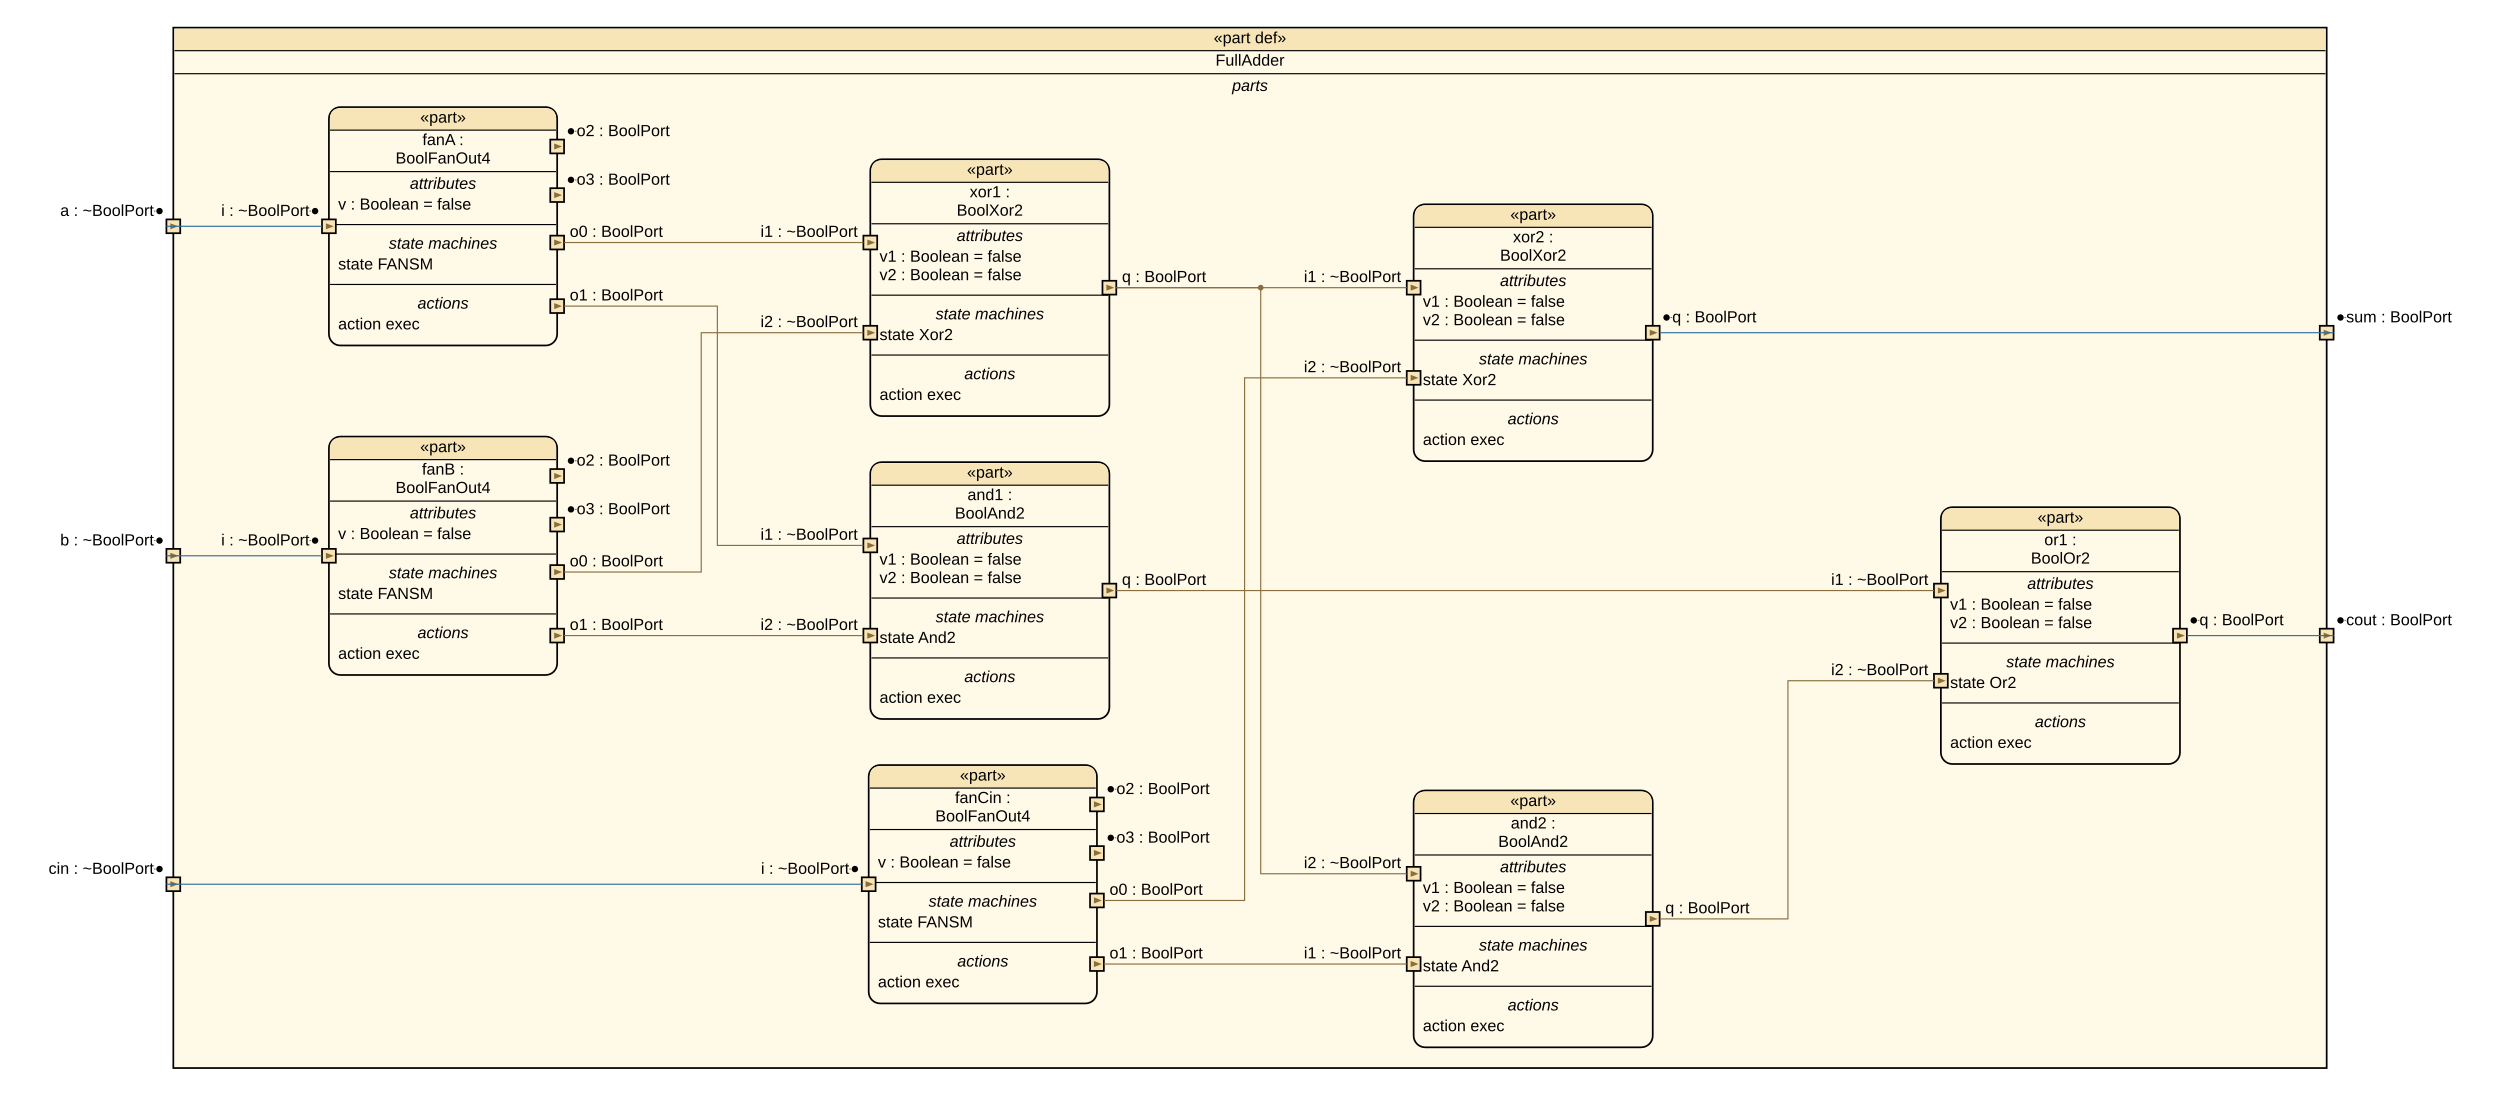
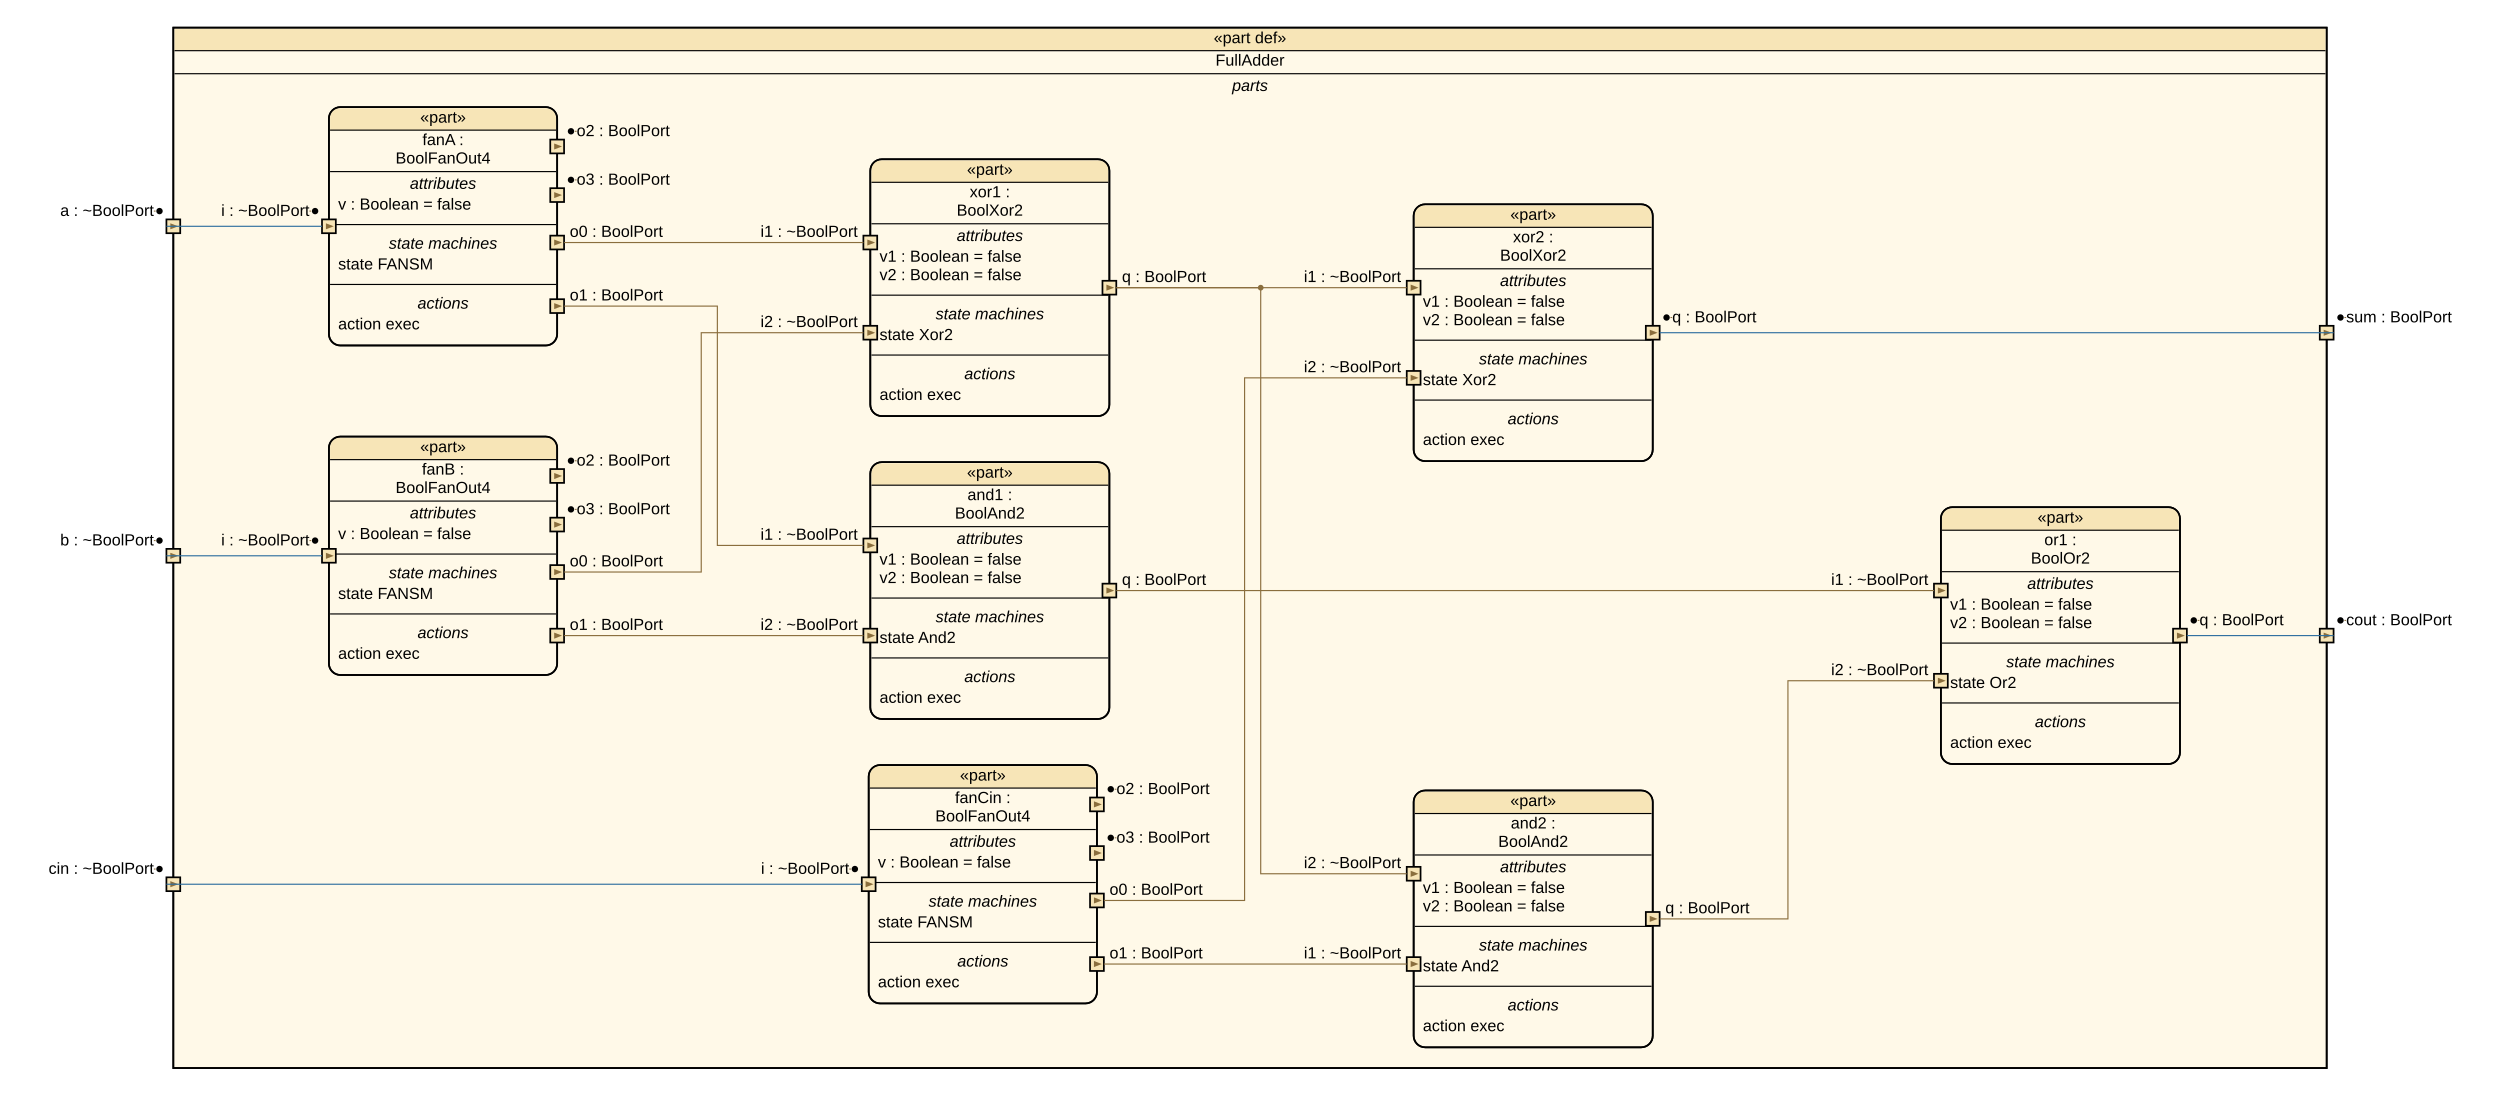
<svg xmlns="http://www.w3.org/2000/svg" width="2170.8" height="951.4" viewBox="-8.0 -8.0 2170.8 951.4">
  <defs>
    <marker id="arrow" markerUnits="userSpaceOnUse" markerWidth="8.0" markerHeight="6.0" refX="7.0" refY="3.0" orient="auto">
      <path d="M0,0 L8.0,3.0 L0,6.0 Z" fill="#8a6e3d" />
    </marker>
  </defs>
  <rect x="142.5" y="16.0" width="1869.8" height="903.4" rx="0.0" ry="0.0" fill="#fff9e8" stroke="#000" stroke-width="1.5" />
  <path d="M143.5,36.0 L143.5,17.0 Q143.5,17.0 143.5,17.0 L2011.3,17.0 Q2011.3,17.0 2011.3,17.0 L2011.3,36.0 Z" fill="#f7e5b7" />
  <text x="1077.4" y="29.5" text-anchor="middle" font-family="Arial, sans-serif" font-size="14">«part def»</text>
  <line x1="143.5" y1="36.0" x2="2011.3" y2="36.0" stroke="#000" stroke-width="1" />
  <text x="1077.4" y="49.0" text-anchor="middle" font-family="Arial, sans-serif" font-size="14">FullAdder</text>
  <line x1="143.5" y1="56.0" x2="2011.3" y2="56.0" stroke="#000" stroke-width="1" />
+   <rect x="142.5" y="16.0" width="1869.8" height="903.4" rx="0.0" ry="0.0" fill="none" stroke="#000" stroke-width="1.5" />
  <text x="1077.4" y="71.0" text-anchor="middle" font-family="Arial, sans-serif" font-size="14" font-style="italic">parts</text>
  <rect x="136.5" y="182.5" width="12.0" height="12.0" rx="0.0" ry="0.0" fill="#f7e5b7" stroke="#000" stroke-width="1.5" />
  <polygon points="146.7,188.5 139.9,191.1 139.9,185.9" fill="#8a6e3d" />
  <rect x="136.5" y="468.6" width="12.0" height="12.0" rx="0.0" ry="0.0" fill="#f7e5b7" stroke="#000" stroke-width="1.5" />
  <polygon points="146.7,474.6 139.9,477.3 139.9,472.0" fill="#8a6e3d" />
  <rect x="136.5" y="753.8" width="12.0" height="12.0" rx="0.0" ry="0.0" fill="#f7e5b7" stroke="#000" stroke-width="1.5" />
  <polygon points="146.7,759.8 139.9,762.4 139.9,757.1" fill="#8a6e3d" />
  <rect x="2006.3" y="274.9" width="12.0" height="12.0" rx="0.0" ry="0.0" fill="#f7e5b7" stroke="#000" stroke-width="1.5" />
  <polygon points="2016.5,280.9 2009.7,283.6 2009.7,278.3" fill="#8a6e3d" />
  <rect x="2006.3" y="537.9" width="12.0" height="12.0" rx="0.0" ry="0.0" fill="#f7e5b7" stroke="#000" stroke-width="1.5" />
  <polygon points="2016.5,543.9 2009.7,546.6 2009.7,541.3" fill="#8a6e3d" />
  <rect x="277.6" y="85.0" width="198.2" height="207.0" rx="10.0" ry="10.0" fill="#fff9e8" stroke="#000" stroke-width="1.5" />
  <path d="M278.6,105.0 L278.6,95.0 Q278.6,86.0 287.6,86.0 L465.8,86.0 Q474.8,86.0 474.8,95.0 L474.8,105.0 Z" fill="#f7e5b7" />
  <text x="376.7" y="98.5" text-anchor="middle" font-family="Arial, sans-serif" font-size="14">«part»</text>
  <line x1="278.6" y1="105.0" x2="474.8" y2="105.0" stroke="#000" stroke-width="1" />
  <text x="376.7" y="118.0" text-anchor="middle" font-family="Arial, sans-serif" font-size="14">fanA :</text>
  <text x="376.7" y="134.0" text-anchor="middle" font-family="Arial, sans-serif" font-size="14">BoolFanOut4</text>
  <line x1="278.6" y1="141.0" x2="474.8" y2="141.0" stroke="#000" stroke-width="1" />
+   <rect x="277.6" y="85.0" width="198.2" height="207.0" rx="10.0" ry="10.0" fill="none" stroke="#000" stroke-width="1.5" />
  <text x="376.7" y="156.0" text-anchor="middle" font-family="Arial, sans-serif" font-size="14" font-style="italic">attributes</text>
  <text x="285.6" y="174.0" text-anchor="start" font-family="Arial, sans-serif" font-size="14">v : Boolean = false</text>
  <line x1="278.6" y1="187.0" x2="474.8" y2="187.0" stroke="#000" stroke-width="1" />
  <text x="376.7" y="208.0" text-anchor="middle" font-family="Arial, sans-serif" font-size="14" font-style="italic">state machines</text>
  <text x="285.6" y="226.0" text-anchor="start" font-family="Arial, sans-serif" font-size="14">state FANSM</text>
  <line x1="278.6" y1="239.0" x2="474.8" y2="239.0" stroke="#000" stroke-width="1" />
  <text x="376.7" y="260.0" text-anchor="middle" font-family="Arial, sans-serif" font-size="14" font-style="italic">actions</text>
  <text x="285.6" y="278.0" text-anchor="start" font-family="Arial, sans-serif" font-size="14">action exec</text>
  <rect x="271.6" y="182.5" width="12.0" height="12.0" rx="0.0" ry="0.0" fill="#f7e5b7" stroke="#000" stroke-width="1.5" />
  <polygon points="281.8,188.5 275.0,191.1 275.0,185.9" fill="#8a6e3d" />
  <rect x="469.8" y="196.6" width="12.0" height="12.0" rx="0.0" ry="0.0" fill="#f7e5b7" stroke="#000" stroke-width="1.5" />
  <polygon points="480.0,202.6 473.2,205.2 473.2,200.0" fill="#8a6e3d" />
  <rect x="469.8" y="251.8" width="12.0" height="12.0" rx="0.0" ry="0.0" fill="#f7e5b7" stroke="#000" stroke-width="1.5" />
  <polygon points="480.0,257.8 473.2,260.4 473.2,255.2" fill="#8a6e3d" />
  <rect x="469.8" y="113.2" width="12.0" height="12.0" rx="0.0" ry="0.0" fill="#f7e5b7" stroke="#000" stroke-width="1.5" />
  <polygon points="480.0,119.2 473.2,121.8 473.2,116.6" fill="#8a6e3d" />
  <rect x="469.8" y="155.4" width="12.0" height="12.0" rx="0.0" ry="0.0" fill="#f7e5b7" stroke="#000" stroke-width="1.5" />
  <polygon points="480.0,161.4 473.2,164.0 473.2,158.8" fill="#8a6e3d" />
  <rect x="277.6" y="371.1" width="198.2" height="207.0" rx="10.0" ry="10.0" fill="#fff9e8" stroke="#000" stroke-width="1.5" />
  <path d="M278.6,391.1 L278.6,381.1 Q278.6,372.1 287.6,372.1 L465.8,372.1 Q474.8,372.1 474.8,381.1 L474.8,391.1 Z" fill="#f7e5b7" />
  <text x="376.7" y="384.6" text-anchor="middle" font-family="Arial, sans-serif" font-size="14">«part»</text>
  <line x1="278.6" y1="391.1" x2="474.8" y2="391.1" stroke="#000" stroke-width="1" />
  <text x="376.7" y="404.1" text-anchor="middle" font-family="Arial, sans-serif" font-size="14">fanB :</text>
  <text x="376.7" y="420.1" text-anchor="middle" font-family="Arial, sans-serif" font-size="14">BoolFanOut4</text>
  <line x1="278.6" y1="427.1" x2="474.8" y2="427.1" stroke="#000" stroke-width="1" />
+   <rect x="277.6" y="371.1" width="198.2" height="207.0" rx="10.0" ry="10.0" fill="none" stroke="#000" stroke-width="1.5" />
  <text x="376.7" y="442.1" text-anchor="middle" font-family="Arial, sans-serif" font-size="14" font-style="italic">attributes</text>
  <text x="285.6" y="460.1" text-anchor="start" font-family="Arial, sans-serif" font-size="14">v : Boolean = false</text>
  <line x1="278.6" y1="473.1" x2="474.8" y2="473.1" stroke="#000" stroke-width="1" />
  <text x="376.7" y="494.1" text-anchor="middle" font-family="Arial, sans-serif" font-size="14" font-style="italic">state machines</text>
  <text x="285.6" y="512.1" text-anchor="start" font-family="Arial, sans-serif" font-size="14">state FANSM</text>
  <line x1="278.6" y1="525.1" x2="474.8" y2="525.1" stroke="#000" stroke-width="1" />
  <text x="376.7" y="546.1" text-anchor="middle" font-family="Arial, sans-serif" font-size="14" font-style="italic">actions</text>
  <text x="285.6" y="564.1" text-anchor="start" font-family="Arial, sans-serif" font-size="14">action exec</text>
  <rect x="271.6" y="468.6" width="12.0" height="12.0" rx="0.0" ry="0.0" fill="#f7e5b7" stroke="#000" stroke-width="1.5" />
  <polygon points="281.8,474.6 275.0,477.3 275.0,472.0" fill="#8a6e3d" />
  <rect x="469.8" y="482.7" width="12.0" height="12.0" rx="0.0" ry="0.0" fill="#f7e5b7" stroke="#000" stroke-width="1.5" />
  <polygon points="480.0,488.7 473.2,491.4 473.2,486.1" fill="#8a6e3d" />
  <rect x="469.8" y="537.9" width="12.0" height="12.0" rx="0.0" ry="0.0" fill="#f7e5b7" stroke="#000" stroke-width="1.5" />
  <polygon points="480.0,543.9 473.2,546.6 473.2,541.3" fill="#8a6e3d" />
  <rect x="469.8" y="399.3" width="12.0" height="12.0" rx="0.0" ry="0.0" fill="#f7e5b7" stroke="#000" stroke-width="1.5" />
  <polygon points="480.0,405.3 473.2,408.0 473.2,402.7" fill="#8a6e3d" />
  <rect x="469.8" y="441.5" width="12.0" height="12.0" rx="0.0" ry="0.0" fill="#f7e5b7" stroke="#000" stroke-width="1.5" />
  <polygon points="480.0,447.5 473.2,450.2 473.2,444.9" fill="#8a6e3d" />
  <rect x="746.3" y="656.3" width="198.2" height="207.0" rx="10.0" ry="10.0" fill="#fff9e8" stroke="#000" stroke-width="1.5" />
  <path d="M747.3,676.3 L747.3,666.3 Q747.3,657.3 756.3,657.3 L934.5,657.3 Q943.5,657.3 943.5,666.3 L943.5,676.3 Z" fill="#f7e5b7" />
  <text x="845.4" y="669.8" text-anchor="middle" font-family="Arial, sans-serif" font-size="14">«part»</text>
  <line x1="747.3" y1="676.3" x2="943.5" y2="676.3" stroke="#000" stroke-width="1" />
  <text x="845.4" y="689.3" text-anchor="middle" font-family="Arial, sans-serif" font-size="14">fanCin :</text>
  <text x="845.4" y="705.3" text-anchor="middle" font-family="Arial, sans-serif" font-size="14">BoolFanOut4</text>
  <line x1="747.3" y1="712.3" x2="943.5" y2="712.3" stroke="#000" stroke-width="1" />
+   <rect x="746.3" y="656.3" width="198.2" height="207.0" rx="10.0" ry="10.0" fill="none" stroke="#000" stroke-width="1.5" />
  <text x="845.4" y="727.3" text-anchor="middle" font-family="Arial, sans-serif" font-size="14" font-style="italic">attributes</text>
  <text x="754.3" y="745.3" text-anchor="start" font-family="Arial, sans-serif" font-size="14">v : Boolean = false</text>
  <line x1="747.3" y1="758.3" x2="943.5" y2="758.3" stroke="#000" stroke-width="1" />
  <text x="845.4" y="779.3" text-anchor="middle" font-family="Arial, sans-serif" font-size="14" font-style="italic">state machines</text>
  <text x="754.3" y="797.3" text-anchor="start" font-family="Arial, sans-serif" font-size="14">state FANSM</text>
  <line x1="747.3" y1="810.3" x2="943.5" y2="810.3" stroke="#000" stroke-width="1" />
  <text x="845.4" y="831.3" text-anchor="middle" font-family="Arial, sans-serif" font-size="14" font-style="italic">actions</text>
  <text x="754.3" y="849.3" text-anchor="start" font-family="Arial, sans-serif" font-size="14">action exec</text>
  <rect x="740.3" y="753.8" width="12.0" height="12.0" rx="0.0" ry="0.0" fill="#f7e5b7" stroke="#000" stroke-width="1.5" />
  <polygon points="750.5,759.8 743.6,762.4 743.6,757.1" fill="#8a6e3d" />
  <rect x="938.5" y="767.9" width="12.0" height="12.0" rx="0.0" ry="0.0" fill="#f7e5b7" stroke="#000" stroke-width="1.5" />
  <polygon points="948.7,773.9 941.9,776.5 941.9,771.2" fill="#8a6e3d" />
  <rect x="938.5" y="823.1" width="12.0" height="12.0" rx="0.0" ry="0.0" fill="#f7e5b7" stroke="#000" stroke-width="1.5" />
  <polygon points="948.7,829.1 941.9,831.7 941.9,826.4" fill="#8a6e3d" />
  <rect x="938.5" y="684.5" width="12.0" height="12.0" rx="0.0" ry="0.0" fill="#f7e5b7" stroke="#000" stroke-width="1.5" />
  <polygon points="948.7,690.5 941.9,693.1 941.9,687.8" fill="#8a6e3d" />
  <rect x="938.5" y="726.7" width="12.0" height="12.0" rx="0.0" ry="0.0" fill="#f7e5b7" stroke="#000" stroke-width="1.5" />
  <polygon points="948.7,732.7 941.9,735.3 941.9,730.0" fill="#8a6e3d" />
  <rect x="747.7" y="130.3" width="207.6" height="223.0" rx="10.0" ry="10.0" fill="#fff9e8" stroke="#000" stroke-width="1.5" />
  <path d="M748.7,150.3 L748.7,140.3 Q748.7,131.3 757.7,131.3 L945.3,131.3 Q954.3,131.3 954.3,140.3 L954.3,150.3 Z" fill="#f7e5b7" />
  <text x="851.5" y="143.8" text-anchor="middle" font-family="Arial, sans-serif" font-size="14">«part»</text>
  <line x1="748.7" y1="150.3" x2="954.3" y2="150.3" stroke="#000" stroke-width="1" />
  <text x="851.5" y="163.3" text-anchor="middle" font-family="Arial, sans-serif" font-size="14">xor1 :</text>
  <text x="851.5" y="179.3" text-anchor="middle" font-family="Arial, sans-serif" font-size="14">BoolXor2</text>
  <line x1="748.7" y1="186.3" x2="954.3" y2="186.3" stroke="#000" stroke-width="1" />
+   <rect x="747.7" y="130.3" width="207.6" height="223.0" rx="10.0" ry="10.0" fill="none" stroke="#000" stroke-width="1.5" />
  <text x="851.5" y="201.3" text-anchor="middle" font-family="Arial, sans-serif" font-size="14" font-style="italic">attributes</text>
  <text x="755.7" y="219.3" text-anchor="start" font-family="Arial, sans-serif" font-size="14">v1 : Boolean = false</text>
  <text x="755.7" y="235.3" text-anchor="start" font-family="Arial, sans-serif" font-size="14">v2 : Boolean = false</text>
  <line x1="748.7" y1="248.3" x2="954.3" y2="248.3" stroke="#000" stroke-width="1" />
  <text x="851.5" y="269.3" text-anchor="middle" font-family="Arial, sans-serif" font-size="14" font-style="italic">state machines</text>
  <text x="755.7" y="287.3" text-anchor="start" font-family="Arial, sans-serif" font-size="14">state Xor2</text>
  <line x1="748.7" y1="300.3" x2="954.3" y2="300.3" stroke="#000" stroke-width="1" />
  <text x="851.5" y="321.3" text-anchor="middle" font-family="Arial, sans-serif" font-size="14" font-style="italic">actions</text>
  <text x="755.7" y="339.3" text-anchor="start" font-family="Arial, sans-serif" font-size="14">action exec</text>
  <rect x="741.7" y="196.6" width="12.0" height="12.0" rx="0.0" ry="0.0" fill="#f7e5b7" stroke="#000" stroke-width="1.5" />
  <polygon points="751.9,202.6 745.1,205.2 745.1,200.0" fill="#8a6e3d" />
  <rect x="741.7" y="274.9" width="12.0" height="12.0" rx="0.0" ry="0.0" fill="#f7e5b7" stroke="#000" stroke-width="1.5" />
  <polygon points="751.9,280.9 745.1,283.6 745.1,278.3" fill="#8a6e3d" />
  <rect x="949.3" y="235.8" width="12.0" height="12.0" rx="0.0" ry="0.0" fill="#f7e5b7" stroke="#000" stroke-width="1.5" />
  <polygon points="959.5,241.8 952.7,244.4 952.7,239.1" fill="#8a6e3d" />
  <rect x="747.7" y="393.3" width="207.6" height="223.0" rx="10.0" ry="10.0" fill="#fff9e8" stroke="#000" stroke-width="1.5" />
  <path d="M748.7,413.3 L748.7,403.3 Q748.7,394.3 757.7,394.3 L945.3,394.3 Q954.3,394.3 954.3,403.3 L954.3,413.3 Z" fill="#f7e5b7" />
  <text x="851.5" y="406.8" text-anchor="middle" font-family="Arial, sans-serif" font-size="14">«part»</text>
  <line x1="748.7" y1="413.3" x2="954.3" y2="413.3" stroke="#000" stroke-width="1" />
  <text x="851.5" y="426.3" text-anchor="middle" font-family="Arial, sans-serif" font-size="14">and1 :</text>
  <text x="851.5" y="442.3" text-anchor="middle" font-family="Arial, sans-serif" font-size="14">BoolAnd2</text>
  <line x1="748.7" y1="449.3" x2="954.3" y2="449.3" stroke="#000" stroke-width="1" />
+   <rect x="747.7" y="393.3" width="207.6" height="223.0" rx="10.0" ry="10.0" fill="none" stroke="#000" stroke-width="1.5" />
  <text x="851.5" y="464.3" text-anchor="middle" font-family="Arial, sans-serif" font-size="14" font-style="italic">attributes</text>
  <text x="755.7" y="482.3" text-anchor="start" font-family="Arial, sans-serif" font-size="14">v1 : Boolean = false</text>
  <text x="755.7" y="498.3" text-anchor="start" font-family="Arial, sans-serif" font-size="14">v2 : Boolean = false</text>
  <line x1="748.7" y1="511.3" x2="954.3" y2="511.3" stroke="#000" stroke-width="1" />
  <text x="851.5" y="532.3" text-anchor="middle" font-family="Arial, sans-serif" font-size="14" font-style="italic">state machines</text>
  <text x="755.7" y="550.3" text-anchor="start" font-family="Arial, sans-serif" font-size="14">state And2</text>
  <line x1="748.7" y1="563.3" x2="954.3" y2="563.3" stroke="#000" stroke-width="1" />
  <text x="851.5" y="584.3" text-anchor="middle" font-family="Arial, sans-serif" font-size="14" font-style="italic">actions</text>
  <text x="755.7" y="602.3" text-anchor="start" font-family="Arial, sans-serif" font-size="14">action exec</text>
  <rect x="741.7" y="459.6" width="12.0" height="12.0" rx="0.0" ry="0.0" fill="#f7e5b7" stroke="#000" stroke-width="1.5" />
  <polygon points="751.9,465.6 745.1,468.2 745.1,463.0" fill="#8a6e3d" />
  <rect x="741.7" y="537.9" width="12.0" height="12.0" rx="0.0" ry="0.0" fill="#f7e5b7" stroke="#000" stroke-width="1.5" />
  <polygon points="751.9,543.9 745.1,546.6 745.1,541.3" fill="#8a6e3d" />
  <rect x="949.3" y="498.8" width="12.0" height="12.0" rx="0.0" ry="0.0" fill="#f7e5b7" stroke="#000" stroke-width="1.5" />
  <polygon points="959.5,504.8 952.7,507.4 952.7,502.1" fill="#8a6e3d" />
  <rect x="1219.5" y="169.4" width="207.6" height="223.0" rx="10.0" ry="10.0" fill="#fff9e8" stroke="#000" stroke-width="1.5" />
  <path d="M1220.5,189.4 L1220.5,179.4 Q1220.5,170.4 1229.5,170.4 L1417.1,170.4 Q1426.1,170.4 1426.1,179.4 L1426.1,189.4 Z" fill="#f7e5b7" />
  <text x="1323.3" y="182.9" text-anchor="middle" font-family="Arial, sans-serif" font-size="14">«part»</text>
  <line x1="1220.5" y1="189.4" x2="1426.1" y2="189.4" stroke="#000" stroke-width="1" />
  <text x="1323.3" y="202.4" text-anchor="middle" font-family="Arial, sans-serif" font-size="14">xor2 :</text>
  <text x="1323.3" y="218.4" text-anchor="middle" font-family="Arial, sans-serif" font-size="14">BoolXor2</text>
  <line x1="1220.5" y1="225.4" x2="1426.1" y2="225.4" stroke="#000" stroke-width="1" />
+   <rect x="1219.5" y="169.4" width="207.6" height="223.0" rx="10.0" ry="10.0" fill="none" stroke="#000" stroke-width="1.5" />
  <text x="1323.3" y="240.4" text-anchor="middle" font-family="Arial, sans-serif" font-size="14" font-style="italic">attributes</text>
  <text x="1227.5" y="258.4" text-anchor="start" font-family="Arial, sans-serif" font-size="14">v1 : Boolean = false</text>
  <text x="1227.5" y="274.4" text-anchor="start" font-family="Arial, sans-serif" font-size="14">v2 : Boolean = false</text>
  <line x1="1220.5" y1="287.4" x2="1426.1" y2="287.4" stroke="#000" stroke-width="1" />
  <text x="1323.3" y="308.4" text-anchor="middle" font-family="Arial, sans-serif" font-size="14" font-style="italic">state machines</text>
  <text x="1227.5" y="326.4" text-anchor="start" font-family="Arial, sans-serif" font-size="14">state Xor2</text>
  <line x1="1220.5" y1="339.4" x2="1426.1" y2="339.4" stroke="#000" stroke-width="1" />
  <text x="1323.3" y="360.4" text-anchor="middle" font-family="Arial, sans-serif" font-size="14" font-style="italic">actions</text>
  <text x="1227.5" y="378.4" text-anchor="start" font-family="Arial, sans-serif" font-size="14">action exec</text>
  <rect x="1213.5" y="235.8" width="12.0" height="12.0" rx="0.0" ry="0.0" fill="#f7e5b7" stroke="#000" stroke-width="1.5" />
  <polygon points="1223.7,241.8 1216.9,244.4 1216.9,239.1" fill="#8a6e3d" />
  <rect x="1213.5" y="314.1" width="12.0" height="12.0" rx="0.0" ry="0.0" fill="#f7e5b7" stroke="#000" stroke-width="1.5" />
  <polygon points="1223.7,320.1 1216.9,322.7 1216.9,317.5" fill="#8a6e3d" />
  <rect x="1421.1" y="274.9" width="12.0" height="12.0" rx="0.0" ry="0.0" fill="#f7e5b7" stroke="#000" stroke-width="1.5" />
  <polygon points="1431.3,280.9 1424.5,283.6 1424.5,278.3" fill="#8a6e3d" />
  <rect x="1219.5" y="678.4" width="207.6" height="223.0" rx="10.0" ry="10.0" fill="#fff9e8" stroke="#000" stroke-width="1.5" />
  <path d="M1220.5,698.4 L1220.5,688.4 Q1220.5,679.4 1229.5,679.4 L1417.1,679.4 Q1426.1,679.4 1426.1,688.4 L1426.1,698.4 Z" fill="#f7e5b7" />
  <text x="1323.3" y="691.9" text-anchor="middle" font-family="Arial, sans-serif" font-size="14">«part»</text>
  <line x1="1220.5" y1="698.4" x2="1426.1" y2="698.4" stroke="#000" stroke-width="1" />
  <text x="1323.3" y="711.4" text-anchor="middle" font-family="Arial, sans-serif" font-size="14">and2 :</text>
  <text x="1323.3" y="727.4" text-anchor="middle" font-family="Arial, sans-serif" font-size="14">BoolAnd2</text>
  <line x1="1220.5" y1="734.4" x2="1426.1" y2="734.4" stroke="#000" stroke-width="1" />
+   <rect x="1219.5" y="678.4" width="207.6" height="223.0" rx="10.0" ry="10.0" fill="none" stroke="#000" stroke-width="1.5" />
  <text x="1323.3" y="749.4" text-anchor="middle" font-family="Arial, sans-serif" font-size="14" font-style="italic">attributes</text>
  <text x="1227.5" y="767.4" text-anchor="start" font-family="Arial, sans-serif" font-size="14">v1 : Boolean = false</text>
  <text x="1227.5" y="783.4" text-anchor="start" font-family="Arial, sans-serif" font-size="14">v2 : Boolean = false</text>
  <line x1="1220.5" y1="796.4" x2="1426.1" y2="796.4" stroke="#000" stroke-width="1" />
  <text x="1323.3" y="817.4" text-anchor="middle" font-family="Arial, sans-serif" font-size="14" font-style="italic">state machines</text>
  <text x="1227.5" y="835.4" text-anchor="start" font-family="Arial, sans-serif" font-size="14">state And2</text>
  <line x1="1220.5" y1="848.4" x2="1426.1" y2="848.4" stroke="#000" stroke-width="1" />
  <text x="1323.3" y="869.4" text-anchor="middle" font-family="Arial, sans-serif" font-size="14" font-style="italic">actions</text>
  <text x="1227.5" y="887.4" text-anchor="start" font-family="Arial, sans-serif" font-size="14">action exec</text>
  <rect x="1213.5" y="823.1" width="12.0" height="12.0" rx="0.0" ry="0.0" fill="#f7e5b7" stroke="#000" stroke-width="1.5" />
  <polygon points="1223.7,829.1 1216.9,831.7 1216.9,826.4" fill="#8a6e3d" />
  <rect x="1213.5" y="744.7" width="12.0" height="12.0" rx="0.0" ry="0.0" fill="#f7e5b7" stroke="#000" stroke-width="1.5" />
  <polygon points="1223.7,750.7 1216.9,753.4 1216.9,748.1" fill="#8a6e3d" />
  <rect x="1421.1" y="783.9" width="12.0" height="12.0" rx="0.0" ry="0.0" fill="#f7e5b7" stroke="#000" stroke-width="1.5" />
  <polygon points="1431.3,789.9 1424.5,792.5 1424.5,787.3" fill="#8a6e3d" />
  <rect x="1677.3" y="432.4" width="207.6" height="223.0" rx="10.0" ry="10.0" fill="#fff9e8" stroke="#000" stroke-width="1.5" />
  <path d="M1678.3,452.4 L1678.3,442.4 Q1678.3,433.4 1687.3,433.4 L1874.9,433.4 Q1883.9,433.4 1883.9,442.4 L1883.9,452.4 Z" fill="#f7e5b7" />
  <text x="1781.1" y="445.9" text-anchor="middle" font-family="Arial, sans-serif" font-size="14">«part»</text>
  <line x1="1678.3" y1="452.4" x2="1883.9" y2="452.4" stroke="#000" stroke-width="1" />
  <text x="1781.1" y="465.4" text-anchor="middle" font-family="Arial, sans-serif" font-size="14">or1 :</text>
  <text x="1781.1" y="481.4" text-anchor="middle" font-family="Arial, sans-serif" font-size="14">BoolOr2</text>
  <line x1="1678.3" y1="488.4" x2="1883.9" y2="488.4" stroke="#000" stroke-width="1" />
+   <rect x="1677.3" y="432.4" width="207.6" height="223.0" rx="10.0" ry="10.0" fill="none" stroke="#000" stroke-width="1.5" />
  <text x="1781.1" y="503.4" text-anchor="middle" font-family="Arial, sans-serif" font-size="14" font-style="italic">attributes</text>
  <text x="1685.3" y="521.4" text-anchor="start" font-family="Arial, sans-serif" font-size="14">v1 : Boolean = false</text>
  <text x="1685.3" y="537.4" text-anchor="start" font-family="Arial, sans-serif" font-size="14">v2 : Boolean = false</text>
  <line x1="1678.3" y1="550.4" x2="1883.9" y2="550.4" stroke="#000" stroke-width="1" />
  <text x="1781.1" y="571.4" text-anchor="middle" font-family="Arial, sans-serif" font-size="14" font-style="italic">state machines</text>
  <text x="1685.3" y="589.4" text-anchor="start" font-family="Arial, sans-serif" font-size="14">state Or2</text>
  <line x1="1678.3" y1="602.4" x2="1883.9" y2="602.4" stroke="#000" stroke-width="1" />
  <text x="1781.1" y="623.4" text-anchor="middle" font-family="Arial, sans-serif" font-size="14" font-style="italic">actions</text>
  <text x="1685.3" y="641.4" text-anchor="start" font-family="Arial, sans-serif" font-size="14">action exec</text>
  <rect x="1671.3" y="498.8" width="12.0" height="12.0" rx="0.0" ry="0.0" fill="#f7e5b7" stroke="#000" stroke-width="1.5" />
  <polygon points="1681.5,504.8 1674.7,507.4 1674.7,502.1" fill="#8a6e3d" />
  <rect x="1671.3" y="577.1" width="12.0" height="12.0" rx="0.0" ry="0.0" fill="#f7e5b7" stroke="#000" stroke-width="1.5" />
  <polygon points="1681.5,583.1 1674.7,585.7 1674.7,580.5" fill="#8a6e3d" />
  <rect x="1878.9" y="537.9" width="12.0" height="12.0" rx="0.0" ry="0.0" fill="#f7e5b7" stroke="#000" stroke-width="1.5" />
  <polygon points="1889.1,543.9 1882.3,546.6 1882.3,541.3" fill="#8a6e3d" />
  <path d="M481.8,202.6 L741.7,202.6" fill="none" stroke="#8a6e3d" stroke-width="1.0" />
  <path d="M481.8,488.7 L600.9,488.7 L600.9,280.9 L741.7,280.9" fill="none" stroke="#8a6e3d" stroke-width="1.0" />
  <path d="M481.8,257.8 L614.9,257.8 L614.9,465.6 L741.7,465.6" fill="none" stroke="#8a6e3d" stroke-width="1.0" />
  <path d="M481.8,543.9 L741.7,543.9" fill="none" stroke="#8a6e3d" stroke-width="1.0" />
  <path d="M961.3,241.8 L1213.5,241.8" fill="none" stroke="#8a6e3d" stroke-width="1.0" />
  <path d="M950.5,773.9 L1072.7,773.9 L1072.7,320.1 L1213.5,320.1" fill="none" stroke="#8a6e3d" stroke-width="1.0" />
  <path d="M950.5,829.1 L1213.5,829.1" fill="none" stroke="#8a6e3d" stroke-width="1.0" />
  <path d="M961.3,241.8 L1086.7,241.8 L1086.7,750.7 L1213.5,750.7" fill="none" stroke="#8a6e3d" stroke-width="1.0" />
  <path d="M961.3,504.8 L1671.3,504.8" fill="none" stroke="#8a6e3d" stroke-width="1.0" />
  <path d="M1433.1,789.9 L1544.5,789.9 L1544.5,583.1 L1671.3,583.1" fill="none" stroke="#8a6e3d" stroke-width="1.0" />
  <path d="M136.5,188.5 L271.6,188.5" fill="none" stroke="#2f6f9f" stroke-width="1.0" />
  <path d="M136.5,474.6 L271.6,474.6" fill="none" stroke="#2f6f9f" stroke-width="1.0" />
  <path d="M136.5,759.8 L740.3,759.8" fill="none" stroke="#2f6f9f" stroke-width="1.0" />
  <path d="M2018.3,280.9 L1433.1,280.9" fill="none" stroke="#2f6f9f" stroke-width="1.0" />
  <path d="M2018.3,543.9 L1890.9,543.9" fill="none" stroke="#2f6f9f" stroke-width="1.0" />
  <circle cx="1086.7" cy="241.8" r="2.5" fill="#8a6e3d" />
  <text x="125.6" y="179.5" text-anchor="end" font-family="Arial, sans-serif" font-size="14">a : ~BoolPort</text>
  <line x1="125.6" y1="175.3" x2="130.5" y2="175.3" stroke="#8a6e3d" stroke-width="0.9" stroke-dasharray="1.5 2" />
  <circle cx="130.5" cy="175.3" r="2.8" fill="#000" stroke="none" />
  <text x="125.6" y="465.6" text-anchor="end" font-family="Arial, sans-serif" font-size="14">b : ~BoolPort</text>
  <line x1="125.6" y1="461.4" x2="130.5" y2="461.4" stroke="#8a6e3d" stroke-width="0.9" stroke-dasharray="1.5 2" />
  <circle cx="130.5" cy="461.4" r="2.8" fill="#000" stroke="none" />
  <text x="125.6" y="750.8" text-anchor="end" font-family="Arial, sans-serif" font-size="14">cin : ~BoolPort</text>
  <line x1="125.6" y1="746.6" x2="130.5" y2="746.6" stroke="#8a6e3d" stroke-width="0.9" stroke-dasharray="1.5 2" />
  <circle cx="130.5" cy="746.6" r="2.8" fill="#000" stroke="none" />
  <text x="2029.2" y="271.9" text-anchor="start" font-family="Arial, sans-serif" font-size="14">sum : BoolPort</text>
  <line x1="2029.2" y1="267.7" x2="2024.3" y2="267.7" stroke="#8a6e3d" stroke-width="0.9" stroke-dasharray="1.5 2" />
  <circle cx="2024.3" cy="267.7" r="2.8" fill="#000" stroke="none" />
  <text x="2029.2" y="534.9" text-anchor="start" font-family="Arial, sans-serif" font-size="14">cout : BoolPort</text>
  <line x1="2029.2" y1="530.7" x2="2024.3" y2="530.7" stroke="#8a6e3d" stroke-width="0.9" stroke-dasharray="1.5 2" />
  <circle cx="2024.3" cy="530.7" r="2.8" fill="#000" stroke="none" />
  <text x="260.7" y="179.5" text-anchor="end" font-family="Arial, sans-serif" font-size="14">i : ~BoolPort</text>
  <line x1="260.7" y1="175.3" x2="265.6" y2="175.3" stroke="#8a6e3d" stroke-width="0.9" stroke-dasharray="1.5 2" />
  <circle cx="265.6" cy="175.3" r="2.8" fill="#000" stroke="none" />
  <text x="486.7" y="197.7" text-anchor="start" font-family="Arial, sans-serif" font-size="14">o0 : BoolPort</text>
  <text x="486.7" y="252.9" text-anchor="start" font-family="Arial, sans-serif" font-size="14">o1 : BoolPort</text>
  <text x="492.7" y="110.2" text-anchor="start" font-family="Arial, sans-serif" font-size="14">o2 : BoolPort</text>
  <line x1="492.7" y1="106.0" x2="487.8" y2="106.0" stroke="#8a6e3d" stroke-width="0.9" stroke-dasharray="1.5 2" />
  <circle cx="487.8" cy="106.0" r="2.8" fill="#000" stroke="none" />
  <text x="492.7" y="152.4" text-anchor="start" font-family="Arial, sans-serif" font-size="14">o3 : BoolPort</text>
  <line x1="492.7" y1="148.2" x2="487.8" y2="148.2" stroke="#8a6e3d" stroke-width="0.9" stroke-dasharray="1.5 2" />
  <circle cx="487.8" cy="148.2" r="2.8" fill="#000" stroke="none" />
  <text x="260.7" y="465.6" text-anchor="end" font-family="Arial, sans-serif" font-size="14">i : ~BoolPort</text>
  <line x1="260.7" y1="461.4" x2="265.6" y2="461.4" stroke="#8a6e3d" stroke-width="0.9" stroke-dasharray="1.5 2" />
  <circle cx="265.6" cy="461.4" r="2.8" fill="#000" stroke="none" />
  <text x="486.7" y="483.8" text-anchor="start" font-family="Arial, sans-serif" font-size="14">o0 : BoolPort</text>
  <text x="486.7" y="539.0" text-anchor="start" font-family="Arial, sans-serif" font-size="14">o1 : BoolPort</text>
  <text x="492.7" y="396.3" text-anchor="start" font-family="Arial, sans-serif" font-size="14">o2 : BoolPort</text>
  <line x1="492.7" y1="392.1" x2="487.8" y2="392.1" stroke="#8a6e3d" stroke-width="0.9" stroke-dasharray="1.5 2" />
  <circle cx="487.8" cy="392.1" r="2.8" fill="#000" stroke="none" />
  <text x="492.7" y="438.5" text-anchor="start" font-family="Arial, sans-serif" font-size="14">o3 : BoolPort</text>
  <line x1="492.7" y1="434.3" x2="487.8" y2="434.3" stroke="#8a6e3d" stroke-width="0.9" stroke-dasharray="1.5 2" />
  <circle cx="487.8" cy="434.3" r="2.8" fill="#000" stroke="none" />
  <text x="729.4" y="750.8" text-anchor="end" font-family="Arial, sans-serif" font-size="14">i : ~BoolPort</text>
  <line x1="729.4" y1="746.6" x2="734.3" y2="746.6" stroke="#8a6e3d" stroke-width="0.9" stroke-dasharray="1.5 2" />
  <circle cx="734.3" cy="746.6" r="2.8" fill="#000" stroke="none" />
  <text x="955.4" y="769.0" text-anchor="start" font-family="Arial, sans-serif" font-size="14">o0 : BoolPort</text>
  <text x="955.4" y="824.2" text-anchor="start" font-family="Arial, sans-serif" font-size="14">o1 : BoolPort</text>
  <text x="961.4" y="681.5" text-anchor="start" font-family="Arial, sans-serif" font-size="14">o2 : BoolPort</text>
  <line x1="961.4" y1="677.3" x2="956.5" y2="677.3" stroke="#8a6e3d" stroke-width="0.9" stroke-dasharray="1.5 2" />
  <circle cx="956.5" cy="677.3" r="2.8" fill="#000" stroke="none" />
  <text x="961.4" y="723.7" text-anchor="start" font-family="Arial, sans-serif" font-size="14">o3 : BoolPort</text>
  <line x1="961.4" y1="719.5" x2="956.5" y2="719.5" stroke="#8a6e3d" stroke-width="0.9" stroke-dasharray="1.5 2" />
  <circle cx="956.5" cy="719.5" r="2.8" fill="#000" stroke="none" />
  <text x="736.8" y="197.7" text-anchor="end" font-family="Arial, sans-serif" font-size="14">i1 : ~BoolPort</text>
  <text x="736.8" y="276.0" text-anchor="end" font-family="Arial, sans-serif" font-size="14">i2 : ~BoolPort</text>
  <text x="966.2" y="236.9" text-anchor="start" font-family="Arial, sans-serif" font-size="14">q : BoolPort</text>
  <text x="736.8" y="460.7" text-anchor="end" font-family="Arial, sans-serif" font-size="14">i1 : ~BoolPort</text>
  <text x="736.8" y="539.0" text-anchor="end" font-family="Arial, sans-serif" font-size="14">i2 : ~BoolPort</text>
  <text x="966.2" y="499.9" text-anchor="start" font-family="Arial, sans-serif" font-size="14">q : BoolPort</text>
  <text x="1208.6" y="236.9" text-anchor="end" font-family="Arial, sans-serif" font-size="14">i1 : ~BoolPort</text>
  <text x="1208.6" y="315.2" text-anchor="end" font-family="Arial, sans-serif" font-size="14">i2 : ~BoolPort</text>
  <text x="1444.0" y="271.9" text-anchor="start" font-family="Arial, sans-serif" font-size="14">q : BoolPort</text>
  <line x1="1444.0" y1="267.7" x2="1439.1" y2="267.7" stroke="#8a6e3d" stroke-width="0.9" stroke-dasharray="1.5 2" />
  <circle cx="1439.1" cy="267.7" r="2.8" fill="#000" stroke="none" />
  <text x="1208.6" y="824.2" text-anchor="end" font-family="Arial, sans-serif" font-size="14">i1 : ~BoolPort</text>
  <text x="1208.6" y="745.8" text-anchor="end" font-family="Arial, sans-serif" font-size="14">i2 : ~BoolPort</text>
  <text x="1438.0" y="785.0" text-anchor="start" font-family="Arial, sans-serif" font-size="14">q : BoolPort</text>
  <text x="1666.4" y="499.9" text-anchor="end" font-family="Arial, sans-serif" font-size="14">i1 : ~BoolPort</text>
  <text x="1666.4" y="578.2" text-anchor="end" font-family="Arial, sans-serif" font-size="14">i2 : ~BoolPort</text>
  <text x="1901.8" y="534.9" text-anchor="start" font-family="Arial, sans-serif" font-size="14">q : BoolPort</text>
  <line x1="1901.8" y1="530.7" x2="1896.9" y2="530.7" stroke="#8a6e3d" stroke-width="0.9" stroke-dasharray="1.5 2" />
  <circle cx="1896.9" cy="530.7" r="2.8" fill="#000" stroke="none" />
</svg>
